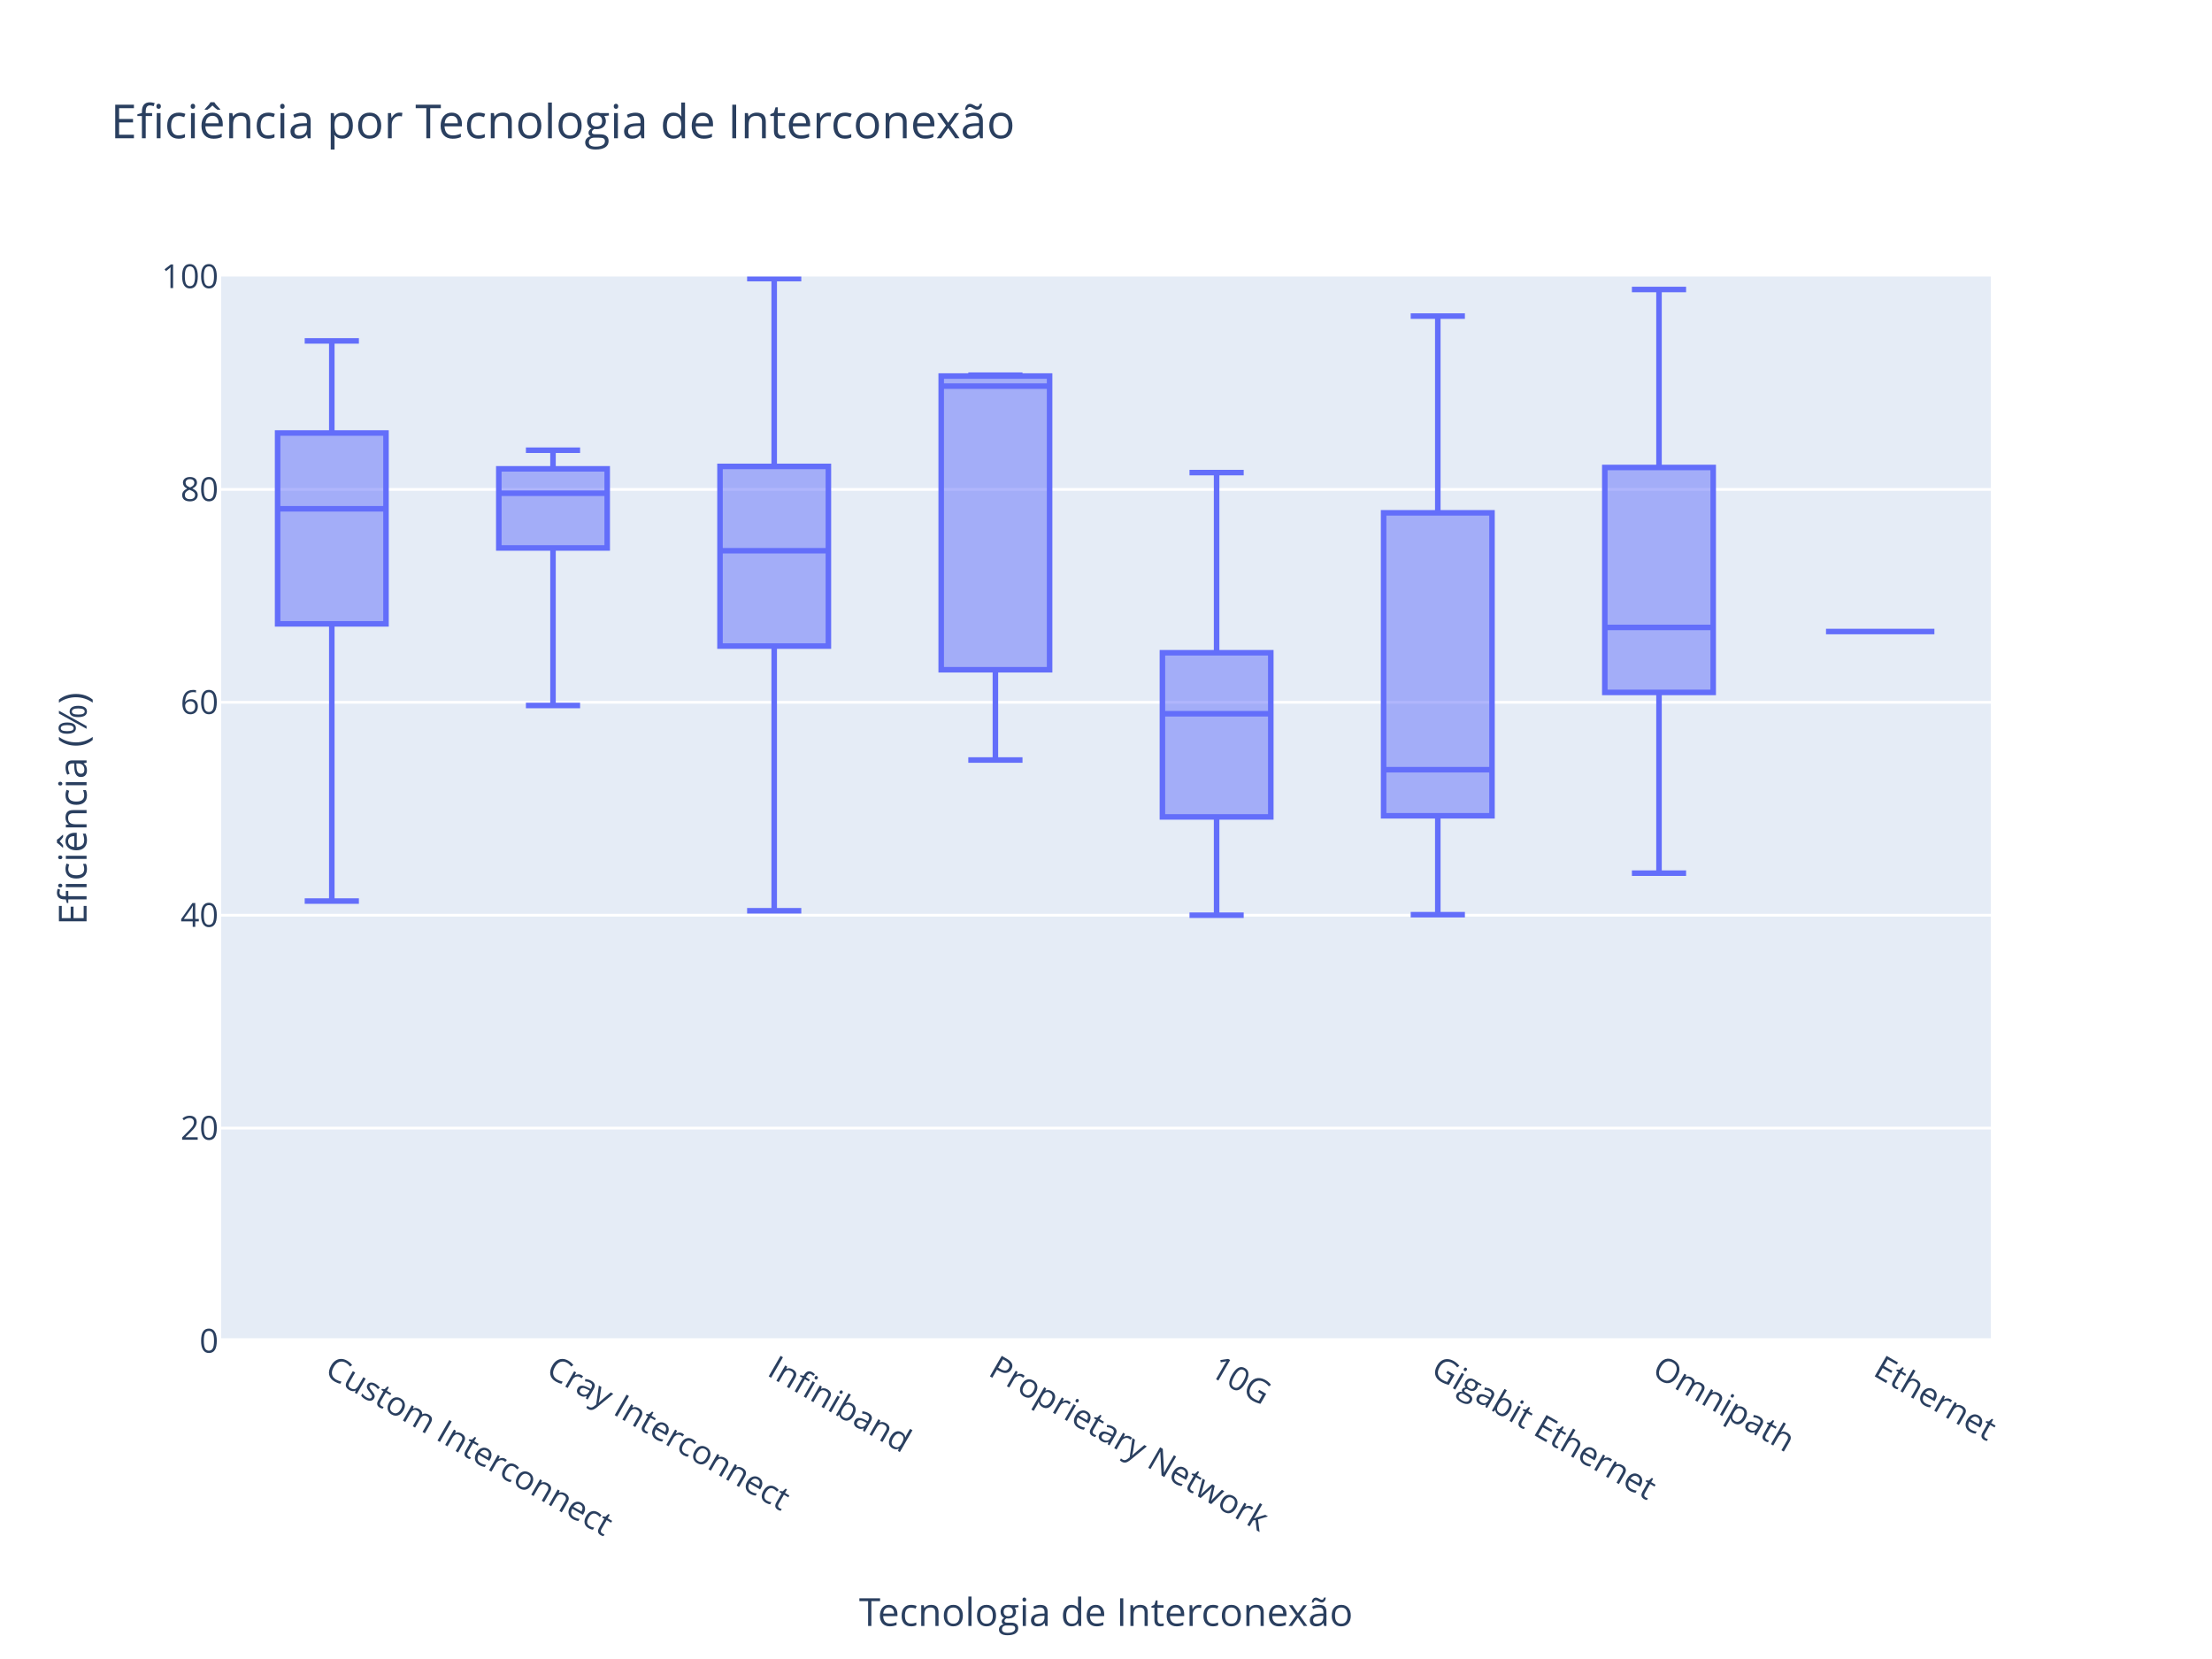
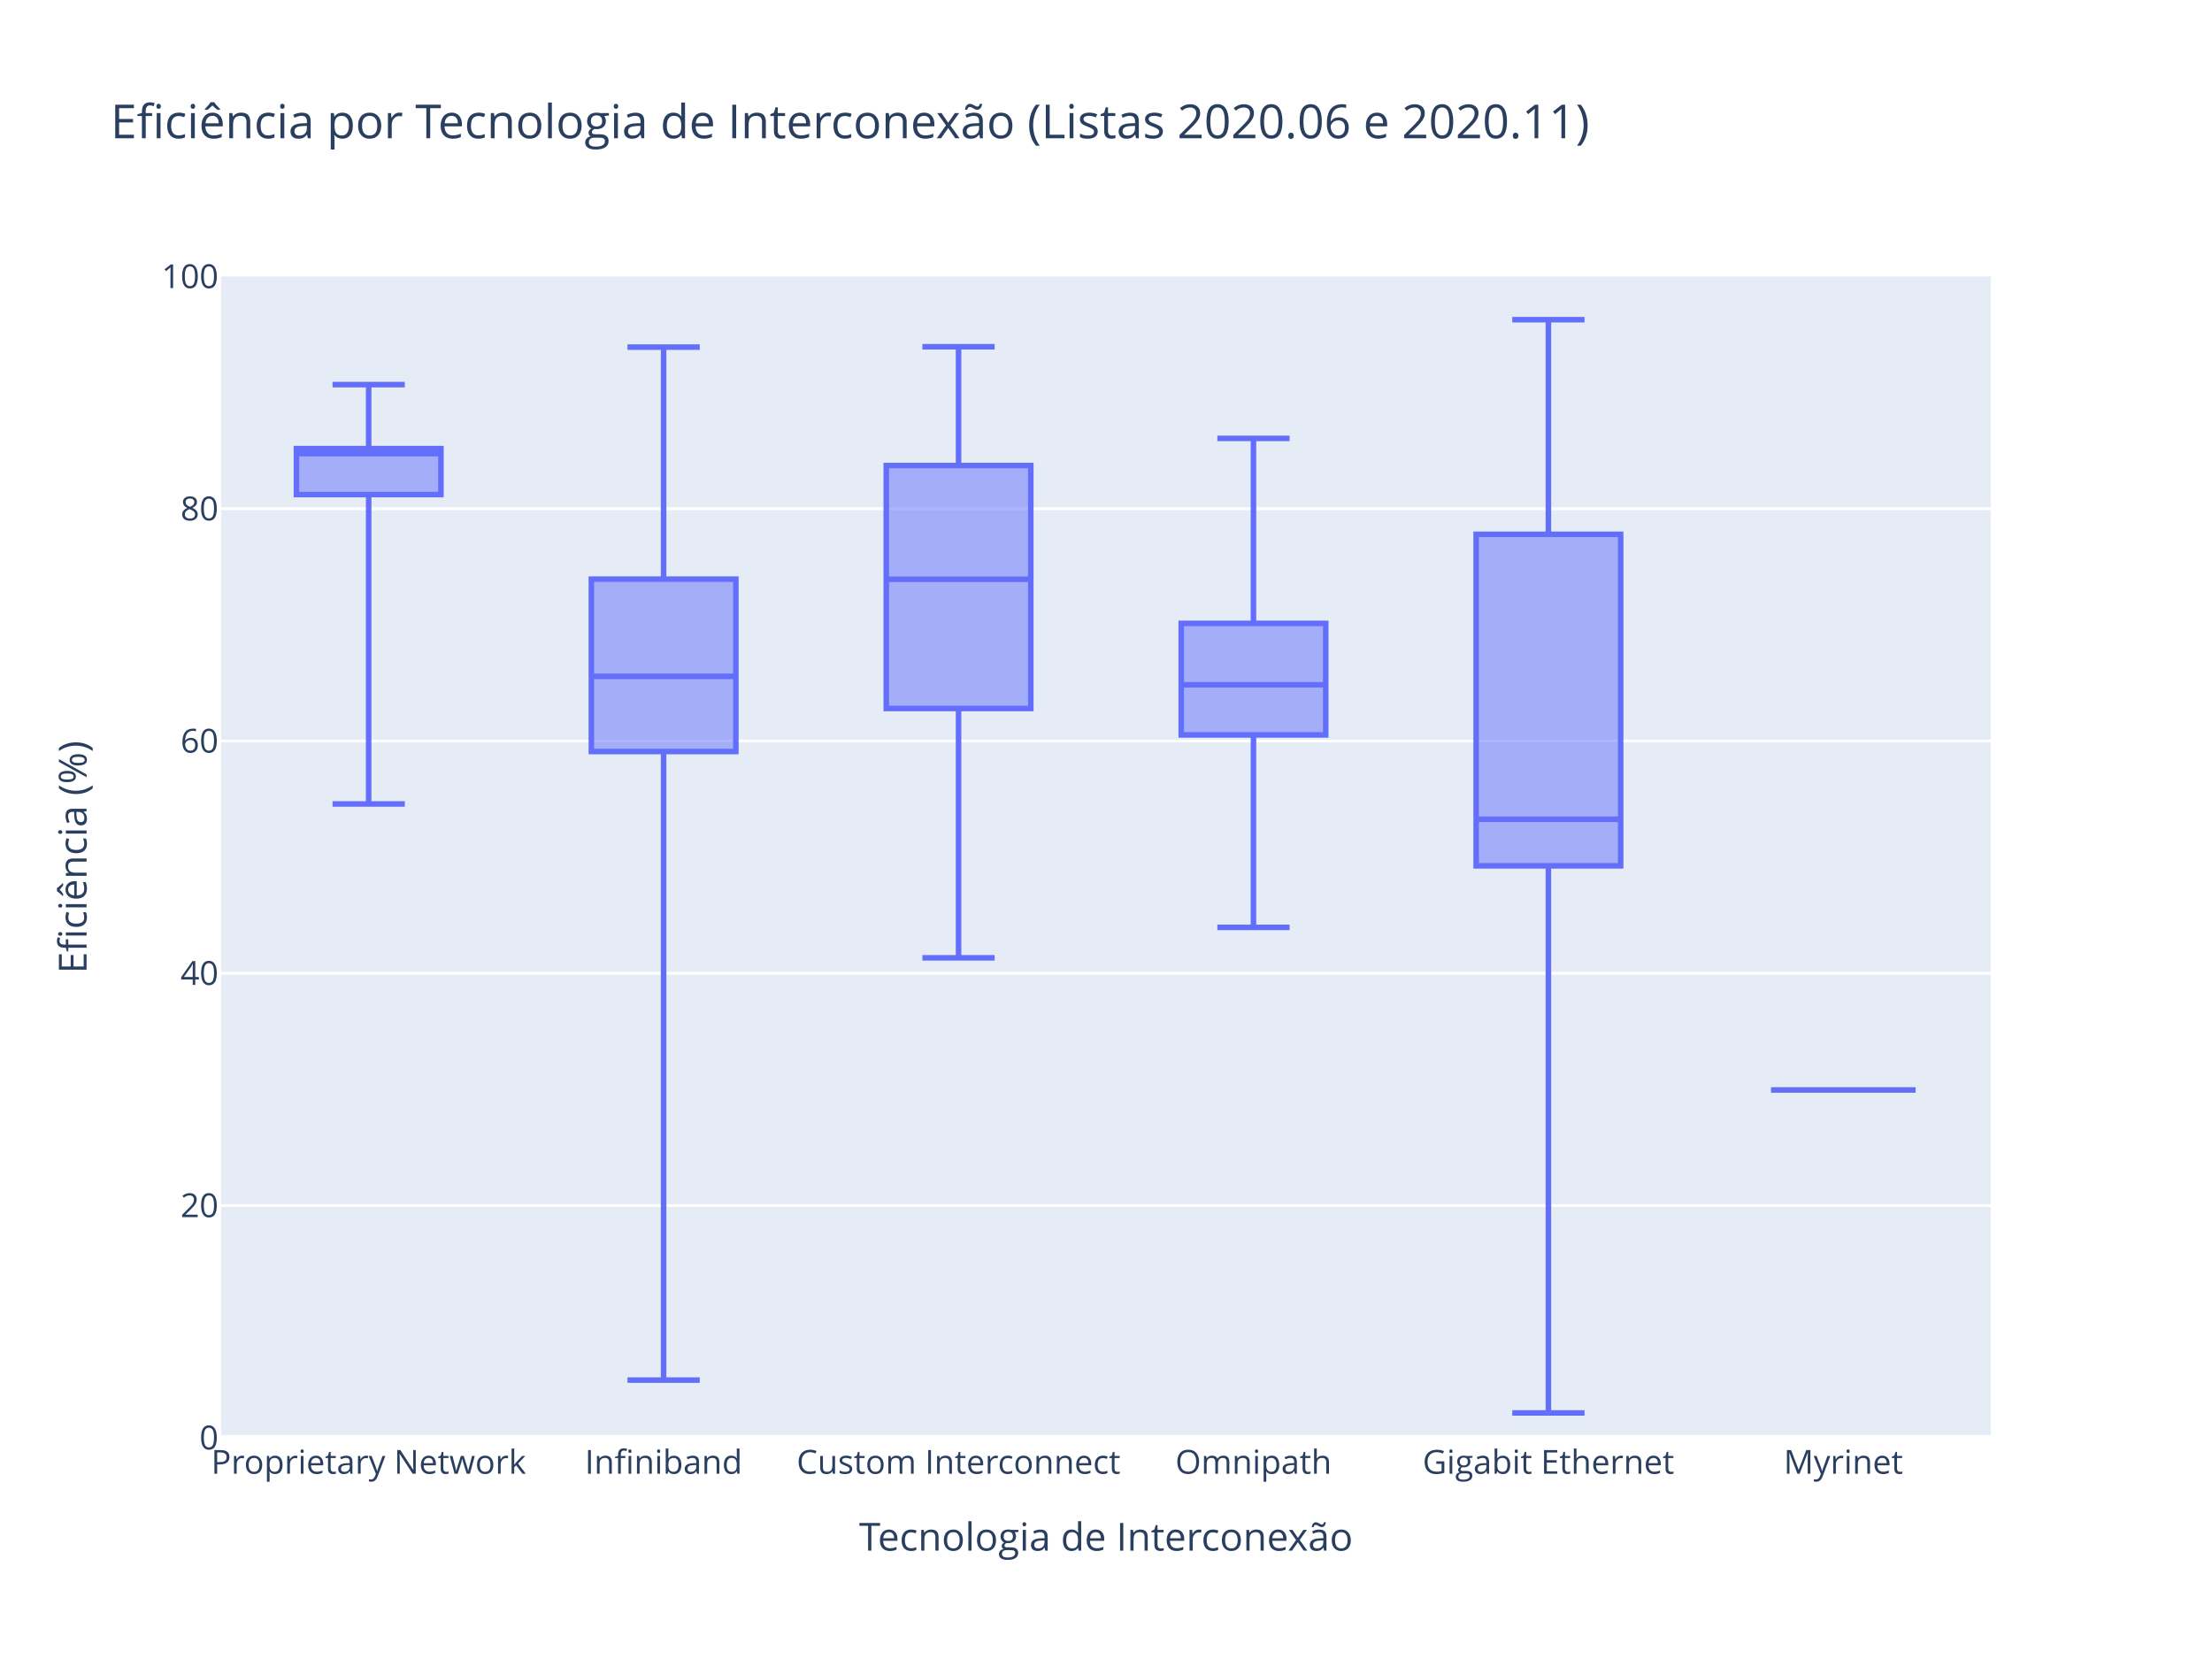
<svg xmlns="http://www.w3.org/2000/svg" class="main-svg" width="800" height="600" style="" viewBox="0 0 800 600">
  <rect x="0" y="0" width="800" height="600" style="fill: rgb(255, 255, 255); fill-opacity: 1;" />
-   <defs id="defs-c8cfaa">
+   <defs id="defs-0011cd">
    <g class="clips">
-       <clipPath id="clipc8cfaaxyplot" class="plotclip">
-         <rect width="640" height="385" />
+       <clipPath id="clip0011cdxyplot" class="plotclip">
+         <rect width="640" height="420" />
      </clipPath>
-       <clipPath class="axesclip" id="clipc8cfaax">
+       <clipPath class="axesclip" id="clip0011cdx">
        <rect x="80" y="0" width="640" height="600" />
      </clipPath>
-       <clipPath class="axesclip" id="clipc8cfaay">
-         <rect x="0" y="100" width="800" height="385" />
+       <clipPath class="axesclip" id="clip0011cdy">
+         <rect x="0" y="100" width="800" height="420" />
      </clipPath>
-       <clipPath class="axesclip" id="clipc8cfaaxy">
-         <rect x="80" y="100" width="640" height="385" />
+       <clipPath class="axesclip" id="clip0011cdxy">
+         <rect x="80" y="100" width="640" height="420" />
      </clipPath>
    </g>
    <g class="gradients" />
  </defs>
  <g class="bglayer">
-     <rect class="bg" x="80" y="100" width="640" height="385" style="fill: rgb(229, 236, 246); fill-opacity: 1; stroke-width: 0;" />
+     <rect class="bg" x="80" y="100" width="640" height="420" style="fill: rgb(229, 236, 246); fill-opacity: 1; stroke-width: 0;" />
  </g>
  <g class="layer-below">
    <g class="imagelayer" />
    <g class="shapelayer" />
  </g>
  <g class="cartesianlayer">
    <g class="subplot xy">
      <g class="layer-subplot">
        <g class="shapelayer" />
        <g class="imagelayer" />
      </g>
      <g class="gridlayer">
        <g class="x" />
        <g class="y">
-           <path class="ygrid crisp" transform="translate(0,408)" d="M80,0h640" style="stroke: rgb(255, 255, 255); stroke-opacity: 1; stroke-width: 1px;" />
-           <path class="ygrid crisp" transform="translate(0,331)" d="M80,0h640" style="stroke: rgb(255, 255, 255); stroke-opacity: 1; stroke-width: 1px;" />
-           <path class="ygrid crisp" transform="translate(0,254)" d="M80,0h640" style="stroke: rgb(255, 255, 255); stroke-opacity: 1; stroke-width: 1px;" />
-           <path class="ygrid crisp" transform="translate(0,177)" d="M80,0h640" style="stroke: rgb(255, 255, 255); stroke-opacity: 1; stroke-width: 1px;" />
+           <path class="ygrid crisp" transform="translate(0,436)" d="M80,0h640" style="stroke: rgb(255, 255, 255); stroke-opacity: 1; stroke-width: 1px;" />
+           <path class="ygrid crisp" transform="translate(0,352)" d="M80,0h640" style="stroke: rgb(255, 255, 255); stroke-opacity: 1; stroke-width: 1px;" />
+           <path class="ygrid crisp" transform="translate(0,268)" d="M80,0h640" style="stroke: rgb(255, 255, 255); stroke-opacity: 1; stroke-width: 1px;" />
+           <path class="ygrid crisp" transform="translate(0,184)" d="M80,0h640" style="stroke: rgb(255, 255, 255); stroke-opacity: 1; stroke-width: 1px;" />
        </g>
      </g>
      <g class="zerolinelayer">
-         <path class="yzl zl crisp" transform="translate(0,485)" d="M80,0h640" style="stroke: rgb(255, 255, 255); stroke-opacity: 1; stroke-width: 2px;" />
+         <path class="yzl zl crisp" transform="translate(0,520)" d="M80,0h640" style="stroke: rgb(255, 255, 255); stroke-opacity: 1; stroke-width: 2px;" />
      </g>
      <path class="xlines-below" />
      <path class="ylines-below" />
      <g class="overlines-below" />
      <g class="xaxislayer-below" />
      <g class="yaxislayer-below" />
      <g class="overaxes-below" />
-       <g class="plot" transform="translate(80,100)" clip-path="url('#clipc8cfaaxyplot')">
+       <g class="plot" transform="translate(80,100)" clip-path="url('#clip0011cdxyplot')">
        <g class="boxlayer mlayer">
          <g class="trace boxes" style="opacity: 1;">
-             <path class="box" d="M20.4,84.01H59.6M20.4,125.63H59.6V56.6H20.4ZM40,125.63V225.88M40,56.6V23.29M30.2,225.88H49.8M30.2,23.29H49.8" style="vector-effect: non-scaling-stroke; stroke-width: 2px; stroke: rgb(99, 110, 250); stroke-opacity: 1; fill: rgb(99, 110, 250); fill-opacity: 0.5;" />
-             <path class="box" d="M100.4,78.39H139.6M100.4,98.18H139.6V69.56H100.4ZM120,98.18V155.15M120,69.56V62.83M110.2,155.15H129.8M110.2,62.83H129.8" style="vector-effect: non-scaling-stroke; stroke-width: 2px; stroke: rgb(99, 110, 250); stroke-opacity: 1; fill: rgb(99, 110, 250); fill-opacity: 0.5;" />
-             <path class="box" d="M180.4,99.18H219.6M180.4,133.67H219.6V68.68H180.4ZM200,133.67V229.38M200,68.68V0.77M190.2,229.38H209.8M190.2,0.77H209.8" style="vector-effect: non-scaling-stroke; stroke-width: 2px; stroke: rgb(99, 110, 250); stroke-opacity: 1; fill: rgb(99, 110, 250); fill-opacity: 0.5;" />
-             <path class="box" d="M260.4,39.65H299.6M260.4,142.22H299.6V36H260.4ZM280,142.22V174.87M280,36V35.69M270.2,174.87H289.8M270.2,35.69H289.8" style="vector-effect: non-scaling-stroke; stroke-width: 2px; stroke: rgb(99, 110, 250); stroke-opacity: 1; fill: rgb(99, 110, 250); fill-opacity: 0.5;" />
-             <path class="box" d="M340.4,158.14H379.6M340.4,195.45H379.6V136.08H340.4ZM360,195.45V231M360,136.08V70.92M350.2,231H369.8M350.2,70.92H369.8" style="vector-effect: non-scaling-stroke; stroke-width: 2px; stroke: rgb(99, 110, 250); stroke-opacity: 1; fill: rgb(99, 110, 250); fill-opacity: 0.5;" />
-             <path class="box" d="M420.4,178.37H459.6M420.4,195.04H459.6V85.47H420.4ZM440,195.04V230.81M440,85.47V14.32M430.2,230.81H449.8M430.2,14.32H449.8" style="vector-effect: non-scaling-stroke; stroke-width: 2px; stroke: rgb(99, 110, 250); stroke-opacity: 1; fill: rgb(99, 110, 250); fill-opacity: 0.5;" />
-             <path class="box" d="M500.4,126.92H539.6M500.4,150.42H539.6V69.07H500.4ZM520,150.42V215.79M520,69.07V4.7M510.2,215.79H529.8M510.2,4.7H529.8" style="vector-effect: non-scaling-stroke; stroke-width: 2px; stroke: rgb(99, 110, 250); stroke-opacity: 1; fill: rgb(99, 110, 250); fill-opacity: 0.5;" />
-             <path class="box" d="M580.4,128.4H619.6M580.4,128.4H619.6V128.4H580.4ZM600,128.4V128.4M600,128.4V128.4M590.2,128.4H609.8M590.2,128.4H609.8" style="vector-effect: non-scaling-stroke; stroke-width: 2px; stroke: rgb(99, 110, 250); stroke-opacity: 1; fill: rgb(99, 110, 250); fill-opacity: 0.5;" />
+             <path class="box" d="M27.2,64.05H79.47M27.2,78.87H79.47V62.24H27.2ZM53.33,78.87V190.76M53.33,62.24V39.1M40.27,190.76H66.4M40.27,39.1H66.4" style="vector-effect: non-scaling-stroke; stroke-width: 2px; stroke: rgb(99, 110, 250); stroke-opacity: 1; fill: rgb(99, 110, 250); fill-opacity: 0.5;" />
+             <path class="box" d="M133.87,144.61H186.13M133.87,171.8H186.13V109.45H133.87ZM160,171.8V399.13M160,109.45V25.54M146.93,399.13H173.07M146.93,25.54H173.07" style="vector-effect: non-scaling-stroke; stroke-width: 2px; stroke: rgb(99, 110, 250); stroke-opacity: 1; fill: rgb(99, 110, 250); fill-opacity: 0.5;" />
+             <path class="box" d="M240.53,109.49H292.8M240.53,156.24H292.8V68.36H240.53ZM266.67,156.24V246.41M266.67,68.36V25.41M253.6,246.41H279.73M253.6,25.41H279.73" style="vector-effect: non-scaling-stroke; stroke-width: 2px; stroke: rgb(99, 110, 250); stroke-opacity: 1; fill: rgb(99, 110, 250); fill-opacity: 0.5;" />
+             <path class="box" d="M347.2,147.67H399.47M347.2,165.79H399.47V125.45H347.2ZM373.33,165.79V235.41M373.33,125.45V58.55M360.27,235.41H386.4M360.27,58.55H386.4" style="vector-effect: non-scaling-stroke; stroke-width: 2px; stroke: rgb(99, 110, 250); stroke-opacity: 1; fill: rgb(99, 110, 250); fill-opacity: 0.5;" />
+             <path class="box" d="M453.87,196.29H506.13M453.87,213.15H506.13V93.24H453.87ZM480,213.15V411.01M480,93.24V15.62M466.93,411.01H493.07M466.93,15.62H493.07" style="vector-effect: non-scaling-stroke; stroke-width: 2px; stroke: rgb(99, 110, 250); stroke-opacity: 1; fill: rgb(99, 110, 250); fill-opacity: 0.5;" />
+             <path class="box" d="M560.53,294.21H612.8M560.53,294.21H612.8V294.21H560.53ZM586.67,294.21V294.21M586.67,294.21V294.21M573.6,294.21H599.73M573.6,294.21H599.73" style="vector-effect: non-scaling-stroke; stroke-width: 2px; stroke: rgb(99, 110, 250); stroke-opacity: 1; fill: rgb(99, 110, 250); fill-opacity: 0.5;" />
          </g>
        </g>
      </g>
      <g class="overplot" />
      <path class="xlines-above crisp" d="M0,0" style="fill: none;" />
      <path class="ylines-above crisp" d="M0,0" style="fill: none;" />
      <g class="overlines-above" />
      <g class="xaxislayer-above">
        <g class="xtick">
-           <text text-anchor="start" x="0" y="498" transform="translate(120,0) rotate(30,0,492)" style="font-family: 'Open Sans', verdana, arial, sans-serif; font-size: 12px; fill: rgb(42, 63, 95); fill-opacity: 1; white-space: pre;">Custom Interconnect</text>
+           <text text-anchor="middle" x="0" y="533" transform="translate(133.33,0)" style="font-family: 'Open Sans', verdana, arial, sans-serif; font-size: 12px; fill: rgb(42, 63, 95); fill-opacity: 1; white-space: pre;">Proprietary Network</text>
        </g>
        <g class="xtick">
-           <text text-anchor="start" x="0" y="498" transform="translate(200,0) rotate(30,0,492)" style="font-family: 'Open Sans', verdana, arial, sans-serif; font-size: 12px; fill: rgb(42, 63, 95); fill-opacity: 1; white-space: pre;">Cray Interconnect</text>
+           <text text-anchor="middle" x="0" y="533" transform="translate(240,0)" style="font-family: 'Open Sans', verdana, arial, sans-serif; font-size: 12px; fill: rgb(42, 63, 95); fill-opacity: 1; white-space: pre;">Infiniband</text>
        </g>
        <g class="xtick">
-           <text text-anchor="start" x="0" y="498" transform="translate(280,0) rotate(30,0,492)" style="font-family: 'Open Sans', verdana, arial, sans-serif; font-size: 12px; fill: rgb(42, 63, 95); fill-opacity: 1; white-space: pre;">Infiniband</text>
+           <text text-anchor="middle" x="0" y="533" transform="translate(346.67,0)" style="font-family: 'Open Sans', verdana, arial, sans-serif; font-size: 12px; fill: rgb(42, 63, 95); fill-opacity: 1; white-space: pre;">Custom Interconnect</text>
        </g>
        <g class="xtick">
-           <text text-anchor="start" x="0" y="498" transform="translate(360,0) rotate(30,0,492)" style="font-family: 'Open Sans', verdana, arial, sans-serif; font-size: 12px; fill: rgb(42, 63, 95); fill-opacity: 1; white-space: pre;">Proprietary Network</text>
+           <text text-anchor="middle" x="0" y="533" transform="translate(453.33,0)" style="font-family: 'Open Sans', verdana, arial, sans-serif; font-size: 12px; fill: rgb(42, 63, 95); fill-opacity: 1; white-space: pre;">Omnipath</text>
        </g>
        <g class="xtick">
-           <text text-anchor="start" x="0" y="498" transform="translate(440,0) rotate(30,0,492)" style="font-family: 'Open Sans', verdana, arial, sans-serif; font-size: 12px; fill: rgb(42, 63, 95); fill-opacity: 1; white-space: pre;">10G</text>
+           <text text-anchor="middle" x="0" y="533" transform="translate(560,0)" style="font-family: 'Open Sans', verdana, arial, sans-serif; font-size: 12px; fill: rgb(42, 63, 95); fill-opacity: 1; white-space: pre;">Gigabit Ethernet</text>
        </g>
        <g class="xtick">
-           <text text-anchor="start" x="0" y="498" transform="translate(520,0) rotate(30,0,492)" style="font-family: 'Open Sans', verdana, arial, sans-serif; font-size: 12px; fill: rgb(42, 63, 95); fill-opacity: 1; white-space: pre;">Gigabit Ethernet</text>
-         </g>
-         <g class="xtick">
-           <text text-anchor="start" x="0" y="498" transform="translate(600,0) rotate(30,0,492)" style="font-family: 'Open Sans', verdana, arial, sans-serif; font-size: 12px; fill: rgb(42, 63, 95); fill-opacity: 1; white-space: pre;">Omnipath</text>
-         </g>
-         <g class="xtick">
-           <text text-anchor="start" x="0" y="498" transform="translate(680,0) rotate(30,0,492)" style="font-family: 'Open Sans', verdana, arial, sans-serif; font-size: 12px; fill: rgb(42, 63, 95); fill-opacity: 1; white-space: pre;">Ethernet</text>
+           <text text-anchor="middle" x="0" y="533" transform="translate(666.67,0)" style="font-family: 'Open Sans', verdana, arial, sans-serif; font-size: 12px; fill: rgb(42, 63, 95); fill-opacity: 1; white-space: pre;">Myrinet</text>
        </g>
      </g>
      <g class="yaxislayer-above">
        <g class="ytick">
-           <text text-anchor="end" x="79" y="4.2" transform="translate(0,485)" style="font-family: 'Open Sans', verdana, arial, sans-serif; font-size: 12px; fill: rgb(42, 63, 95); fill-opacity: 1; white-space: pre;">0</text>
+           <text text-anchor="end" x="79" y="4.2" transform="translate(0,520)" style="font-family: 'Open Sans', verdana, arial, sans-serif; font-size: 12px; fill: rgb(42, 63, 95); fill-opacity: 1; white-space: pre;">0</text>
        </g>
        <g class="ytick">
-           <text text-anchor="end" x="79" y="4.2" transform="translate(0,408)" style="font-family: 'Open Sans', verdana, arial, sans-serif; font-size: 12px; fill: rgb(42, 63, 95); fill-opacity: 1; white-space: pre;">20</text>
+           <text text-anchor="end" x="79" y="4.2" transform="translate(0,436)" style="font-family: 'Open Sans', verdana, arial, sans-serif; font-size: 12px; fill: rgb(42, 63, 95); fill-opacity: 1; white-space: pre;">20</text>
        </g>
        <g class="ytick">
-           <text text-anchor="end" x="79" y="4.2" transform="translate(0,331)" style="font-family: 'Open Sans', verdana, arial, sans-serif; font-size: 12px; fill: rgb(42, 63, 95); fill-opacity: 1; white-space: pre;">40</text>
+           <text text-anchor="end" x="79" y="4.2" transform="translate(0,352)" style="font-family: 'Open Sans', verdana, arial, sans-serif; font-size: 12px; fill: rgb(42, 63, 95); fill-opacity: 1; white-space: pre;">40</text>
        </g>
        <g class="ytick">
-           <text text-anchor="end" x="79" y="4.2" transform="translate(0,254)" style="font-family: 'Open Sans', verdana, arial, sans-serif; font-size: 12px; fill: rgb(42, 63, 95); fill-opacity: 1; white-space: pre;">60</text>
+           <text text-anchor="end" x="79" y="4.2" transform="translate(0,268)" style="font-family: 'Open Sans', verdana, arial, sans-serif; font-size: 12px; fill: rgb(42, 63, 95); fill-opacity: 1; white-space: pre;">60</text>
        </g>
        <g class="ytick">
-           <text text-anchor="end" x="79" y="4.2" transform="translate(0,177)" style="font-family: 'Open Sans', verdana, arial, sans-serif; font-size: 12px; fill: rgb(42, 63, 95); fill-opacity: 1; white-space: pre;">80</text>
+           <text text-anchor="end" x="79" y="4.2" transform="translate(0,184)" style="font-family: 'Open Sans', verdana, arial, sans-serif; font-size: 12px; fill: rgb(42, 63, 95); fill-opacity: 1; white-space: pre;">80</text>
        </g>
        <g class="ytick">
          <text text-anchor="end" x="79" y="4.2" transform="translate(0,100)" style="font-family: 'Open Sans', verdana, arial, sans-serif; font-size: 12px; fill: rgb(42, 63, 95); fill-opacity: 1; white-space: pre;">100</text>
        </g>
      </g>
      <g class="overaxes-above" />
    </g>
  </g>
  <g class="polarlayer" />
  <g class="ternarylayer" />
  <g class="geolayer" />
  <g class="funnelarealayer" />
  <g class="pielayer" />
  <g class="treemaplayer" />
  <g class="sunburstlayer" />
  <g class="glimages" />
-   <defs id="topdefs-c8cfaa">
+   <defs id="topdefs-0011cd">
    <g class="clips" />
  </defs>
  <g class="layer-above">
    <g class="imagelayer" />
    <g class="shapelayer" />
  </g>
  <g class="infolayer">
    <g class="g-gtitle">
-       <text class="gtitle" x="40" y="50" text-anchor="start" dy="0em" style="font-family: 'Open Sans', verdana, arial, sans-serif; font-size: 17px; fill: rgb(42, 63, 95); opacity: 1; font-weight: normal; white-space: pre;">Eficiência por Tecnologia de Interconexão</text>
+       <text class="gtitle" x="40" y="50" text-anchor="start" dy="0em" style="font-family: 'Open Sans', verdana, arial, sans-serif; font-size: 17px; fill: rgb(42, 63, 95); opacity: 1; font-weight: normal; white-space: pre;">Eficiência por Tecnologia de Interconexão (Listas 2020.06 e 2020.11)</text>
    </g>
    <g class="g-xtitle">
-       <text class="xtitle" x="400" y="588.047" text-anchor="middle" style="font-family: 'Open Sans', verdana, arial, sans-serif; font-size: 14px; fill: rgb(42, 63, 95); opacity: 1; font-weight: normal; white-space: pre;">Tecnologia de Interconexão</text>
+       <text class="xtitle" x="400" y="560.8" text-anchor="middle" style="font-family: 'Open Sans', verdana, arial, sans-serif; font-size: 14px; fill: rgb(42, 63, 95); opacity: 1; font-weight: normal; white-space: pre;">Tecnologia de Interconexão</text>
    </g>
    <g class="g-ytitle">
-       <text class="ytitle" transform="rotate(-90,31.30938,292.5)" x="31.309" y="292.5" text-anchor="middle" style="font-family: 'Open Sans', verdana, arial, sans-serif; font-size: 14px; fill: rgb(42, 63, 95); opacity: 1; font-weight: normal; white-space: pre;">Eficiência (%)</text>
+       <text class="ytitle" transform="rotate(-90,31.30938,310)" x="31.309" y="310" text-anchor="middle" style="font-family: 'Open Sans', verdana, arial, sans-serif; font-size: 14px; fill: rgb(42, 63, 95); opacity: 1; font-weight: normal; white-space: pre;">Eficiência (%)</text>
    </g>
  </g>
</svg>
